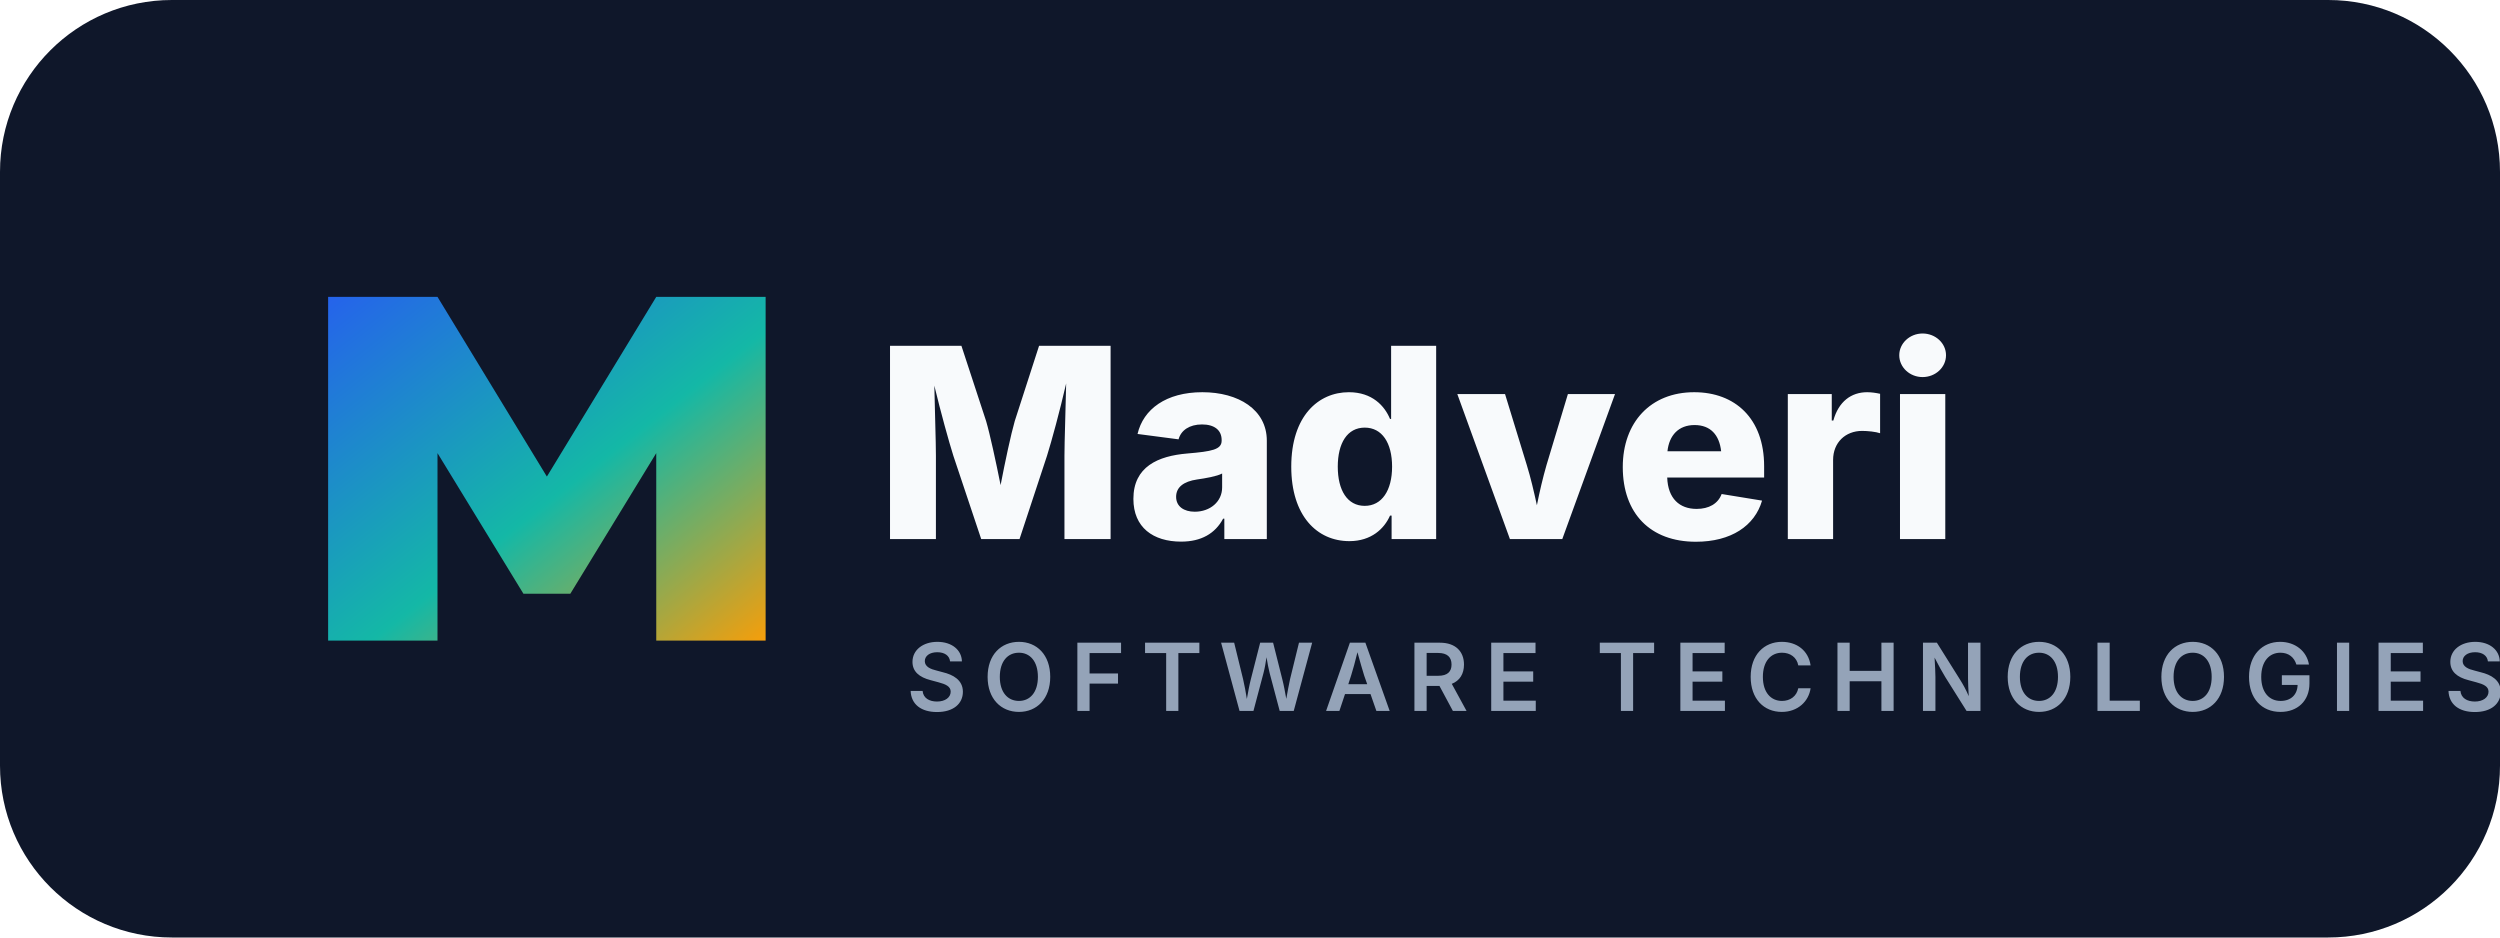
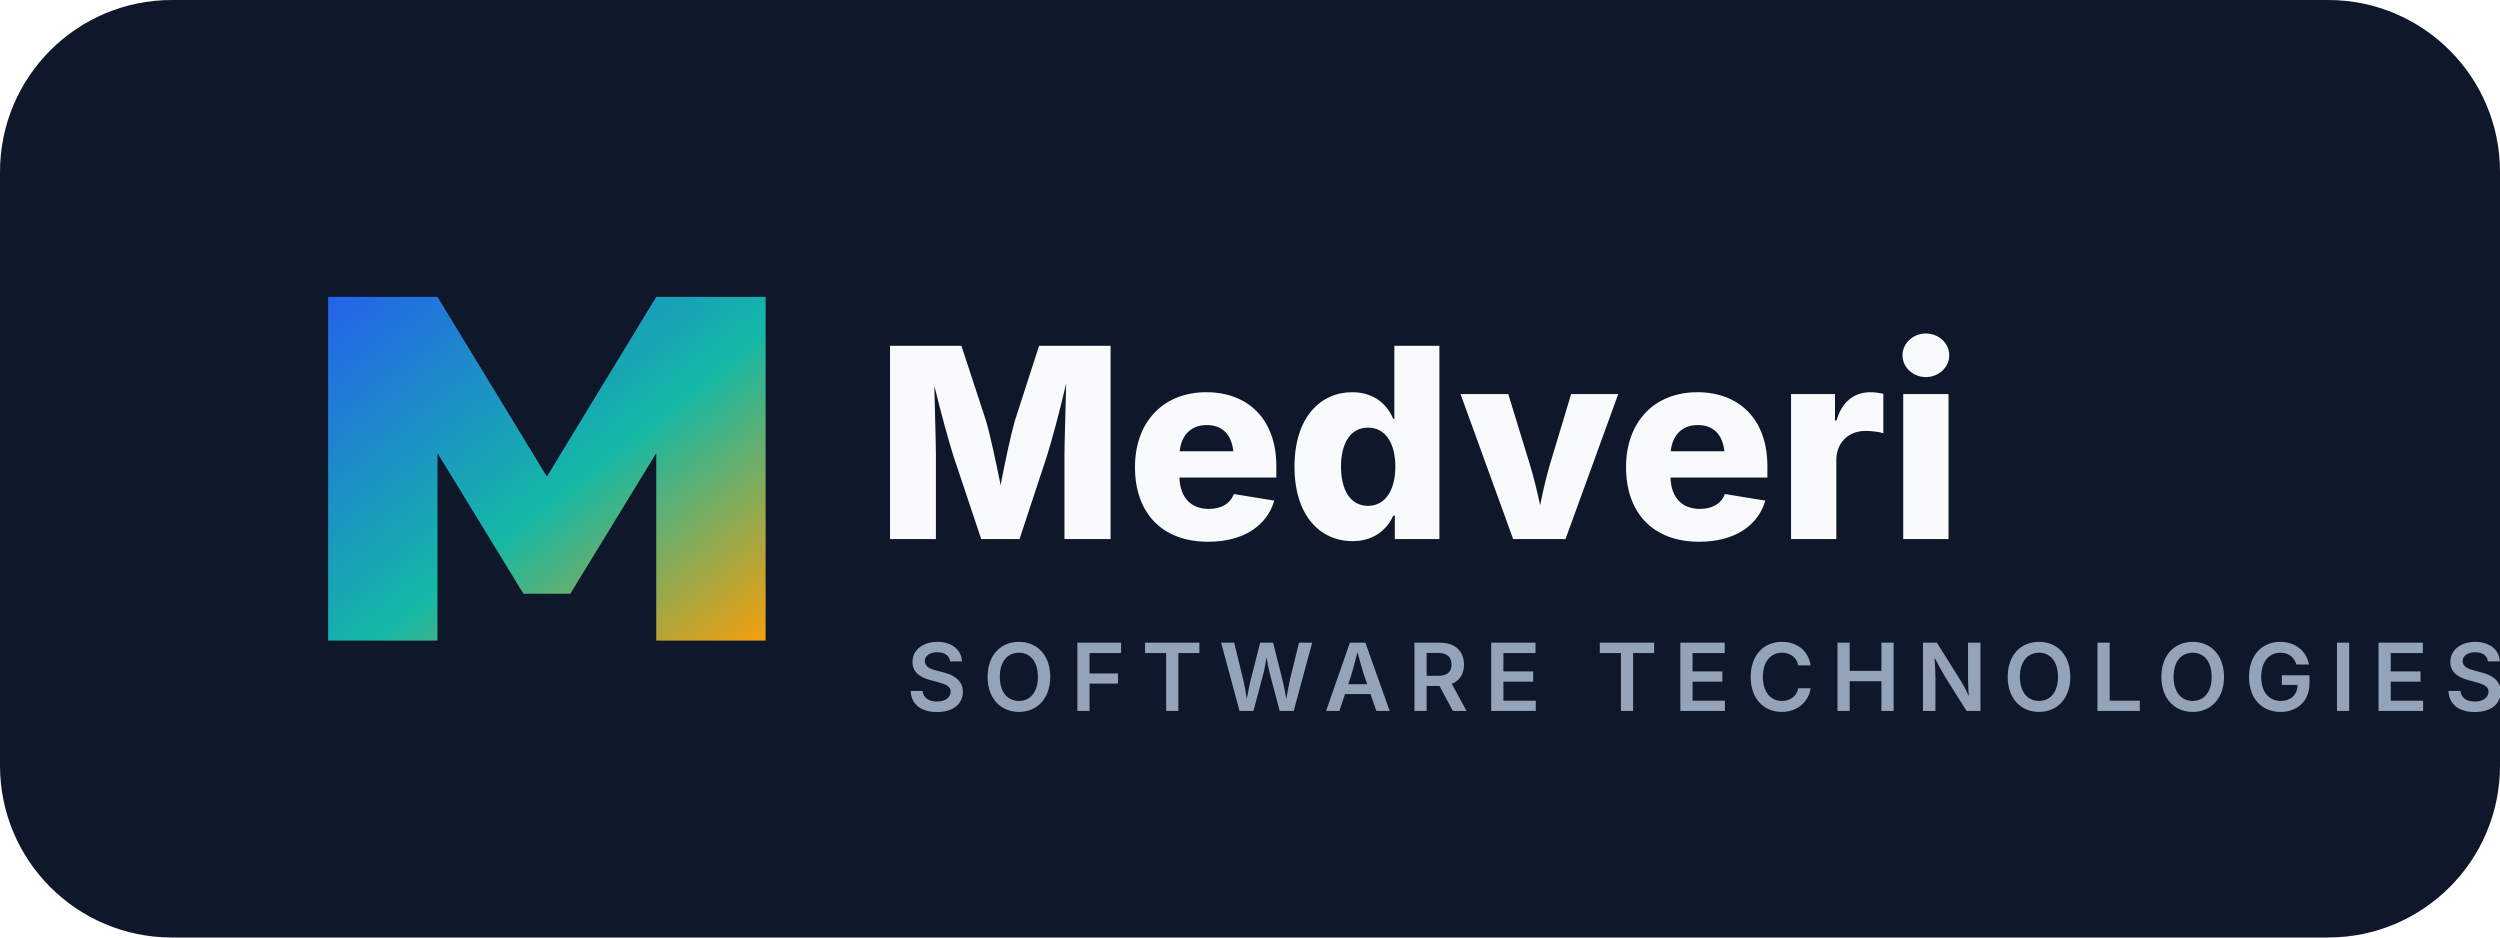
<svg xmlns="http://www.w3.org/2000/svg" viewBox="0 0 320 120" role="img" aria-labelledby="title desc">
  <defs>
    <linearGradient id="mark" x1="0" x2="1" y1="0" y2="1">
      <stop offset="0" stop-color="#2563eb" />
      <stop offset="0.55" stop-color="#14b8a6" />
      <stop offset="1" stop-color="#f59e0b" />
    </linearGradient>
  </defs>
  <rect width="320" height="120" rx="22" fill="#0f172a" />
  <path d="M42 82V38h14l14 23 14-23h14v44H84V58L73 76h-6L56 58v24H42Z" fill="url(#mark)" />
-   <text x="112" y="69" fill="#f8fafc" font-family="Inter, Arial, sans-serif" font-size="34" font-weight="800" letter-spacing="0">Madveri</text>
+   <text x="112" y="69" fill="#f8fafc" font-family="Inter, Arial, sans-serif" font-size="34" font-weight="800" letter-spacing="0">Medveri</text>
  <text x="116" y="91" fill="#94a3b8" font-family="Inter, Arial, sans-serif" font-size="12" font-weight="600" letter-spacing="2">SOFTWARE TECHNOLOGIES</text>
</svg>
